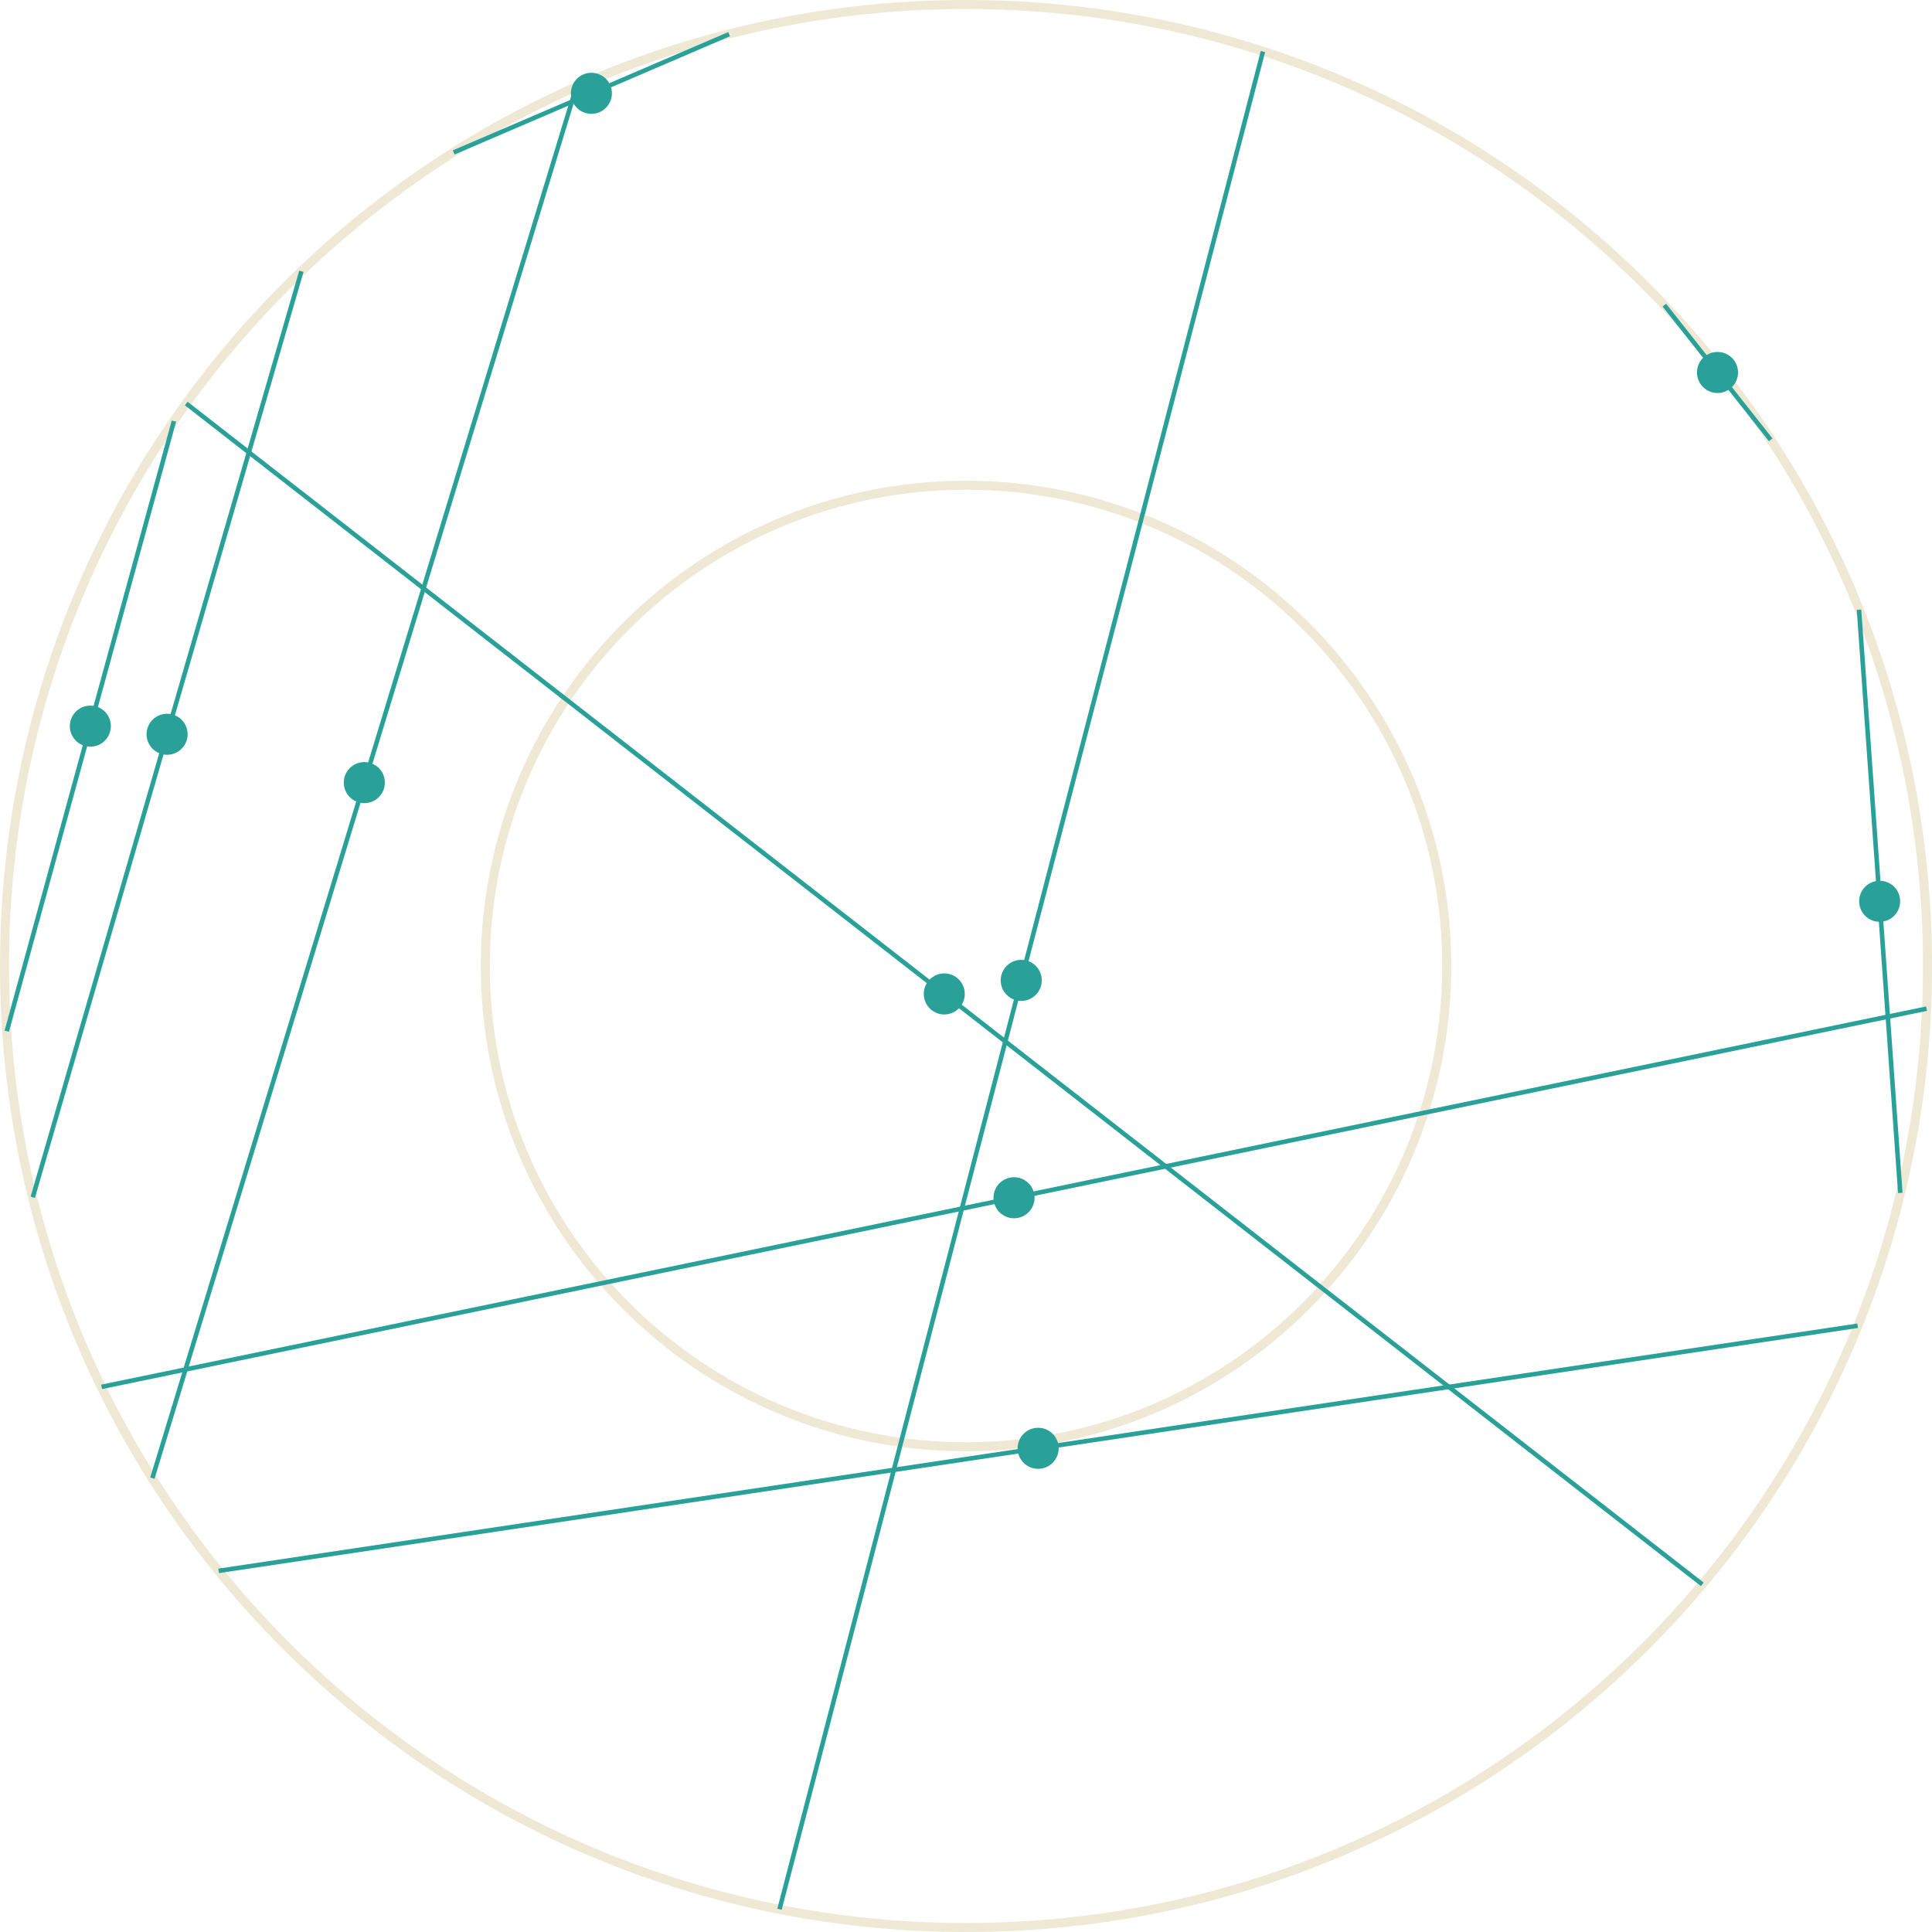
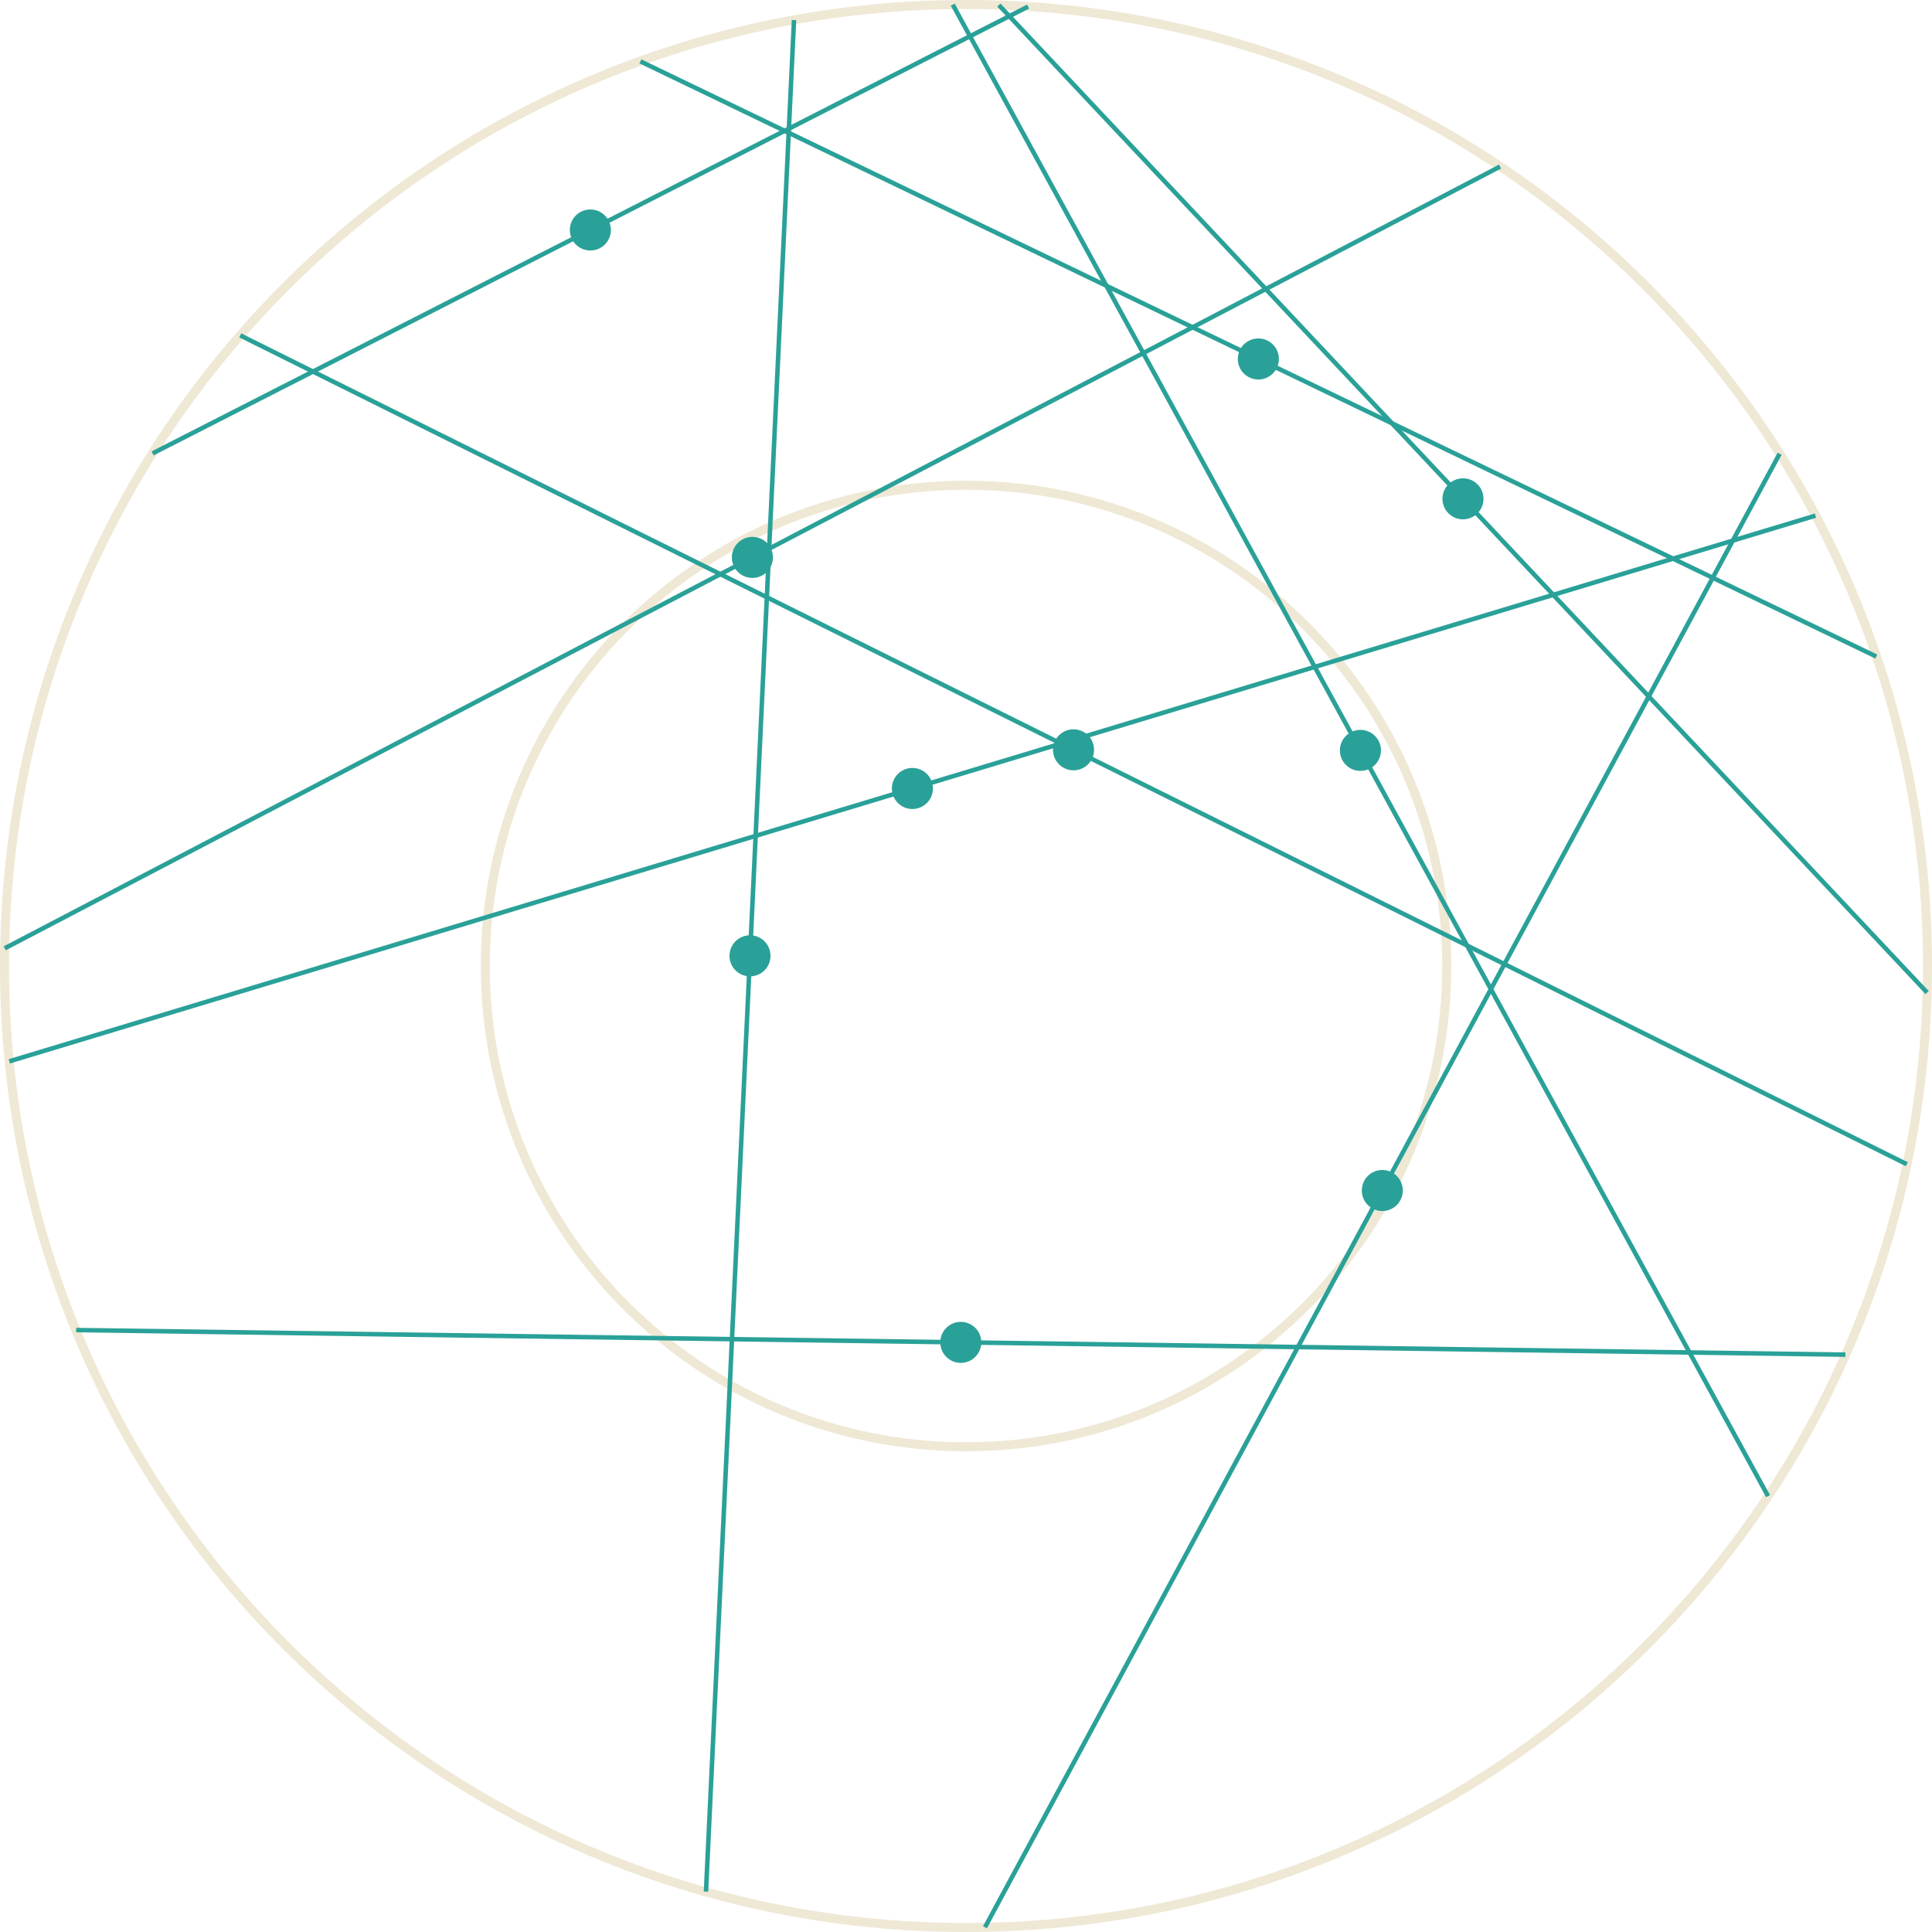
<svg xmlns="http://www.w3.org/2000/svg" version="1.1" width="170.879pt" height="170.879pt" viewBox="148.183 52.801 170.879 170.879">
  <g id="page1">
    <path d="M318.664 138.238C318.664 91.273 280.59 53.199 233.625 53.199C186.656 53.199 148.582 91.273 148.582 138.238C148.582 185.207 186.656 223.281 233.625 223.281C280.59 223.281 318.664 185.207 318.664 138.238Z" stroke="#eee8d5" fill="none" stroke-width=".797" />
    <path d="M276.144 138.238C276.144 114.758 257.109 95.719 233.625 95.719C210.141 95.719 191.106 114.758 191.106 138.238C191.106 161.723 210.141 180.762 233.625 180.762C257.109 180.762 276.144 161.723 276.144 138.238Z" stroke="#eee8d5" fill="none" stroke-width=".797" stroke-miterlimit="10" />
-     <path d="M239.289 158.738C239.289 157.957 238.656 157.32 237.871 157.32C237.09 157.32 236.453 157.957 236.453 158.738C236.453 159.519 237.09 160.156 237.871 160.156C238.656 160.156 239.289 159.519 239.289 158.738Z" fill="#2aa198" />
-     <path d="M239.289 158.738C239.289 157.957 238.656 157.32 237.871 157.32C237.09 157.32 236.453 157.957 236.453 158.738C236.453 159.519 237.09 160.156 237.871 160.156C238.656 160.156 239.289 159.519 239.289 158.738Z" stroke="#2aa198" fill="none" stroke-width=".797" stroke-miterlimit="10" />
-     <path d="M318.578 142.012L157.168 175.465" stroke="#2aa198" fill="none" stroke-width=".399" stroke-miterlimit="10" />
-     <path d="M233.117 140.711C233.117 139.93 232.484 139.293 231.699 139.293C230.918 139.293 230.285 139.93 230.285 140.711S230.918 142.129 231.699 142.129C232.484 142.129 233.117 141.492 233.117 140.711Z" fill="#2aa198" />
-     <path d="M233.117 140.711C233.117 139.93 232.484 139.293 231.699 139.293C230.918 139.293 230.285 139.93 230.285 140.711S230.918 142.129 231.699 142.129C232.484 142.129 233.117 141.492 233.117 140.711Z" stroke="#2aa198" fill="none" stroke-width=".797" stroke-miterlimit="10" />
-     <path d="M298.746 192.93L164.656 88.492" stroke="#2aa198" fill="none" stroke-width=".399" stroke-miterlimit="10" />
-     <path d="M181.824 122.019C181.824 121.238 181.191 120.602 180.406 120.602C179.625 120.602 178.988 121.238 178.988 122.019C178.988 122.805 179.625 123.438 180.406 123.438C181.191 123.438 181.824 122.805 181.824 122.019Z" fill="#2aa198" />
-     <path d="M181.824 122.019C181.824 121.238 181.191 120.602 180.406 120.602C179.625 120.602 178.988 121.238 178.988 122.019C178.988 122.805 179.625 123.438 180.406 123.438C181.191 123.438 181.824 122.805 181.824 122.019Z" stroke="#2aa198" fill="none" stroke-width=".797" stroke-miterlimit="10" />
-     <path d="M199.156 60.5L161.66 183.539" stroke="#2aa198" fill="none" stroke-width=".399" stroke-miterlimit="10" />
-     <path d="M157.59 117.027C157.59 116.242 156.957 115.609 156.172 115.609C155.391 115.609 154.758 116.242 154.758 117.027C154.758 117.809 155.391 118.445 156.172 118.445C156.957 118.445 157.59 117.809 157.59 117.027Z" fill="#2aa198" />
-     <path d="M157.59 117.027C157.59 116.242 156.957 115.609 156.172 115.609C155.391 115.609 154.758 116.242 154.758 117.027C154.758 117.809 155.391 118.445 156.172 118.445C156.957 118.445 157.59 117.809 157.59 117.027Z" stroke="#2aa198" fill="none" stroke-width=".797" stroke-miterlimit="10" />
-     <path d="M148.781 144.008L163.566 90.047" stroke="#2aa198" fill="none" stroke-width=".399" stroke-miterlimit="10" />
-     <path d="M164.379 117.746C164.379 116.961 163.742 116.328 162.961 116.328C162.18 116.328 161.543 116.961 161.543 117.746C161.543 118.527 162.18 119.16 162.961 119.16C163.742 119.16 164.379 118.527 164.379 117.746Z" fill="#2aa198" />
-     <path d="M164.379 117.746C164.379 116.961 163.742 116.328 162.961 116.328C162.18 116.328 161.543 116.961 161.543 117.746C161.543 118.527 162.18 119.16 162.961 119.16C163.742 119.16 164.379 118.527 164.379 117.746Z" stroke="#2aa198" fill="none" stroke-width=".797" stroke-miterlimit="10" />
-     <path d="M174.84 76.793L151.082 158.695" stroke="#2aa198" fill="none" stroke-width=".399" stroke-miterlimit="10" />
-     <path d="M315.848 132.516C315.848 131.734 315.215 131.102 314.434 131.102C313.648 131.102 313.016 131.734 313.016 132.516C313.016 133.301 313.648 133.934 314.434 133.934C315.215 133.934 315.848 133.301 315.848 132.516Z" fill="#2aa198" />
-     <path d="M315.848 132.516C315.848 131.734 315.215 131.102 314.434 131.102C313.648 131.102 313.016 131.734 313.016 132.516C313.016 133.301 313.648 133.934 314.434 133.934C315.215 133.934 315.848 133.301 315.848 132.516Z" stroke="#2aa198" fill="none" stroke-width=".797" stroke-miterlimit="10" />
-     <path d="M312.606 106.727L316.258 158.309" stroke="#2aa198" fill="none" stroke-width=".399" stroke-miterlimit="10" />
-     <path d="M201.906 61.055C201.906 60.27 201.273 59.637 200.492 59.637C199.707 59.637 199.074 60.27 199.074 61.055C199.074 61.836 199.707 62.473 200.492 62.473C201.273 62.473 201.906 61.836 201.906 61.055Z" fill="#2aa198" />
-     <path d="M201.906 61.055C201.906 60.27 201.273 59.637 200.492 59.637C199.707 59.637 199.074 60.27 199.074 61.055C199.074 61.836 199.707 62.473 200.492 62.473C201.273 62.473 201.906 61.836 201.906 61.055Z" stroke="#2aa198" fill="none" stroke-width=".797" stroke-miterlimit="10" />
-     <path d="M212.672 55.824L188.309 66.285" stroke="#2aa198" fill="none" stroke-width=".399" stroke-miterlimit="10" />
-     <path d="M241.422 180.898C241.422 180.113 240.785 179.481 240.004 179.481C239.219 179.481 238.586 180.113 238.586 180.898C238.586 181.68 239.219 182.316 240.004 182.316C240.785 182.316 241.422 181.68 241.422 180.898Z" fill="#2aa198" />
-     <path d="M241.422 180.898C241.422 180.113 240.785 179.481 240.004 179.481C239.219 179.481 238.586 180.113 238.586 180.898C238.586 181.68 239.219 182.316 240.004 182.316C240.785 182.316 241.422 181.68 241.422 180.898Z" stroke="#2aa198" fill="none" stroke-width=".797" stroke-miterlimit="10" />
-     <path d="M312.484 170.059L167.523 191.738" stroke="#2aa198" fill="none" stroke-width=".399" stroke-miterlimit="10" />
-     <path d="M301.508 85.746C301.508 84.961 300.875 84.328 300.09 84.328C299.309 84.328 298.672 84.961 298.672 85.746C298.672 86.527 299.309 87.164 300.09 87.164C300.875 87.164 301.508 86.527 301.508 85.746Z" fill="#2aa198" />
-     <path d="M301.508 85.746C301.508 84.961 300.875 84.328 300.09 84.328C299.309 84.328 298.672 84.961 298.672 85.746C298.672 86.527 299.309 87.164 300.09 87.164C300.875 87.164 301.508 86.527 301.508 85.746Z" stroke="#2aa198" fill="none" stroke-width=".797" stroke-miterlimit="10" />
-     <path d="M295.387 79.789L304.797 91.703" stroke="#2aa198" fill="none" stroke-width=".399" stroke-miterlimit="10" />
-     <path d="M239.926 139.512C239.926 138.727 239.293 138.094 238.508 138.094C237.727 138.094 237.09 138.727 237.09 139.512C237.09 140.293 237.727 140.93 238.508 140.93C239.293 140.93 239.926 140.293 239.926 139.512Z" fill="#2aa198" />
-     <path d="M239.926 139.512C239.926 138.727 239.293 138.094 238.508 138.094C237.727 138.094 237.09 138.727 237.09 139.512C237.09 140.293 237.727 140.93 238.508 140.93C239.293 140.93 239.926 140.293 239.926 139.512Z" stroke="#2aa198" fill="none" stroke-width=".797" stroke-miterlimit="10" />
-     <path d="M217.129 221.664L259.887 57.359" stroke="#2aa198" fill="none" stroke-width=".399" stroke-miterlimit="10" />
+     <path d="M230.297 122.539C230.297 121.754 229.664 121.121 228.883 121.121C228.098 121.121 227.465 121.754 227.465 122.539C227.465 123.32 228.098 123.957 228.883 123.957C229.664 123.957 230.297 123.32 230.297 122.539Z" fill="#2aa198" />
+     <path d="M230.297 122.539C230.297 121.754 229.664 121.121 228.883 121.121C228.098 121.121 227.465 121.754 227.465 122.539C227.465 123.32 228.098 123.957 228.883 123.957C229.664 123.957 230.297 123.32 230.297 122.539Z" stroke="#2aa198" fill="none" stroke-width=".797" stroke-miterlimit="10" />
+     <path d="M308.754 98.406L149.008 146.672" stroke="#2aa198" fill="none" stroke-width=".399" stroke-miterlimit="10" />
+     <path d="M269.926 119.172C269.926 118.387 269.289 117.754 268.508 117.754C267.723 117.754 267.09 118.387 267.09 119.172C267.09 119.953 267.723 120.586 268.508 120.586C269.289 120.586 269.926 119.953 269.926 119.172Z" fill="#2aa198" />
+     <path d="M269.926 119.172C269.926 118.387 269.289 117.754 268.508 117.754C267.723 117.754 267.09 118.387 267.09 119.172C267.09 119.953 267.723 120.586 268.508 120.586C269.289 120.586 269.926 119.953 269.926 119.172Z" stroke="#2aa198" fill="none" stroke-width=".797" stroke-miterlimit="10" />
+     <path d="M304.562 185.129L232.449 53.211" stroke="#2aa198" fill="none" stroke-width=".399" stroke-miterlimit="10" />
+     <path d="M271.859 158.098C271.859 157.312 271.227 156.68 270.445 156.68C269.66 156.68 269.027 157.312 269.027 158.098C269.027 158.879 269.66 159.516 270.445 159.516C271.227 159.516 271.859 158.879 271.859 158.098Z" fill="#2aa198" />
+     <path d="M271.859 158.098C271.859 157.312 271.227 156.68 270.445 156.68C269.66 156.68 269.027 157.312 269.027 158.098C269.027 158.879 269.66 159.516 270.445 159.516C271.227 159.516 271.859 158.879 271.859 158.098Z" stroke="#2aa198" fill="none" stroke-width=".797" stroke-miterlimit="10" />
+     <path d="M305.586 92.934L235.301 223.262" stroke="#2aa198" fill="none" stroke-width=".399" stroke-miterlimit="10" />
+     <path d="M215.934 137.34C215.934 136.559 215.301 135.922 214.519 135.922C213.734 135.922 213.102 136.559 213.102 137.34C213.102 138.125 213.734 138.758 214.519 138.758C215.301 138.758 215.934 138.125 215.934 137.34Z" fill="#2aa198" />
+     <path d="M215.934 137.34C215.934 136.559 215.301 135.922 214.519 135.922C213.734 135.922 213.102 136.559 213.102 137.34C213.102 138.125 213.734 138.758 214.519 138.758C215.301 138.758 215.934 138.125 215.934 137.34Z" stroke="#2aa198" fill="none" stroke-width=".797" stroke-miterlimit="10" />
+     <path d="M218.41 54.574L210.625 220.106" stroke="#2aa198" fill="none" stroke-width=".399" stroke-miterlimit="10" />
+     <path d="M278.996 96.918C278.996 96.137 278.363 95.504 277.578 95.504C276.797 95.504 276.16 96.137 276.16 96.918C276.16 97.703 276.797 98.336 277.578 98.336C278.363 98.336 278.996 97.703 278.996 96.918Z" fill="#2aa198" />
+     <path d="M278.996 96.918C278.996 96.137 278.363 95.504 277.578 95.504C276.797 95.504 276.16 96.137 276.16 96.918C276.16 97.703 276.797 98.336 277.578 98.336C278.363 98.336 278.996 97.703 278.996 96.918Z" stroke="#2aa198" fill="none" stroke-width=".797" stroke-miterlimit="10" />
+     <path d="M318.625 140.586L236.531 53.25" stroke="#2aa198" fill="none" stroke-width=".399" stroke-miterlimit="10" />
+     <path d="M216.148 102.102C216.148 101.32 215.512 100.684 214.731 100.684C213.949 100.684 213.312 101.32 213.312 102.102C213.312 102.887 213.949 103.519 214.731 103.519C215.512 103.519 216.148 102.887 216.148 102.102Z" fill="#2aa198" />
+     <path d="M216.148 102.102C216.148 101.32 215.512 100.684 214.731 100.684C213.949 100.684 213.312 101.32 213.312 102.102C213.312 102.887 213.949 103.519 214.731 103.519C215.512 103.519 216.148 102.887 216.148 102.102Z" stroke="#2aa198" fill="none" stroke-width=".797" stroke-miterlimit="10" />
+     <path d="M148.602 136.676L280.859 67.531" stroke="#2aa198" fill="none" stroke-width=".399" stroke-miterlimit="10" />
+     <path d="M234.578 171.531C234.578 170.746 233.945 170.113 233.16 170.113C232.379 170.113 231.746 170.746 231.746 171.531C231.746 172.312 232.379 172.945 233.16 172.945C233.945 172.945 234.578 172.312 234.578 171.531Z" fill="#2aa198" />
+     <path d="M234.578 171.531C234.578 170.746 233.945 170.113 233.16 170.113C232.379 170.113 231.746 170.746 231.746 171.531C231.746 172.312 232.379 172.945 233.16 172.945C233.945 172.945 234.578 172.312 234.578 171.531Z" stroke="#2aa198" fill="none" stroke-width=".797" stroke-miterlimit="10" />
+     <path d="M311.402 172.617L154.922 170.441" stroke="#2aa198" fill="none" stroke-width=".399" stroke-miterlimit="10" />
+     <path d="M260.898 84.551C260.898 83.766 260.262 83.133 259.481 83.133C258.695 83.133 258.062 83.766 258.062 84.551C258.062 85.332 258.695 85.969 259.481 85.969C260.262 85.969 260.898 85.332 260.898 84.551Z" fill="#2aa198" />
+     <path d="M260.898 84.551C260.898 83.766 260.262 83.133 259.481 83.133C258.695 83.133 258.062 83.766 258.062 84.551C258.062 85.332 258.695 85.969 259.481 85.969C260.262 85.969 260.898 85.332 260.898 84.551Z" stroke="#2aa198" fill="none" stroke-width=".797" stroke-miterlimit="10" />
+     <path d="M314.137 110.871L204.824 58.23" stroke="#2aa198" fill="none" stroke-width=".399" stroke-miterlimit="10" />
+     <path d="M244.551 119.121C244.551 118.336 243.914 117.703 243.133 117.703C242.348 117.703 241.715 118.336 241.715 119.121C241.715 119.902 242.348 120.535 243.133 120.535C243.914 120.535 244.551 119.902 244.551 119.121Z" fill="#2aa198" />
+     <path d="M244.551 119.121C244.551 118.336 243.914 117.703 243.133 117.703C242.348 117.703 241.715 118.336 241.715 119.121C241.715 119.902 242.348 120.535 243.133 120.535C243.914 120.535 244.551 119.902 244.551 119.121Z" stroke="#2aa198" fill="none" stroke-width=".797" stroke-miterlimit="10" />
+     <path d="M169.43 82.465L316.836 155.773" stroke="#2aa198" fill="none" stroke-width=".399" stroke-miterlimit="10" />
+     <path d="M201.816 73.144C201.816 72.359 201.18 71.727 200.398 71.727C199.613 71.727 198.981 72.359 198.981 73.144C198.981 73.926 199.613 74.559 200.398 74.559C201.18 74.559 201.816 73.926 201.816 73.144Z" fill="#2aa198" />
+     <path d="M201.816 73.144C201.816 72.359 201.18 71.727 200.398 71.727C199.613 71.727 198.981 72.359 198.981 73.144C198.981 73.926 199.613 74.559 200.398 74.559C201.18 74.559 201.816 73.926 201.816 73.144Z" stroke="#2aa198" fill="none" stroke-width=".797" stroke-miterlimit="10" />
+     <path d="M239.113 53.383L161.68 92.902" stroke="#2aa198" fill="none" stroke-width=".399" stroke-miterlimit="10" />
  </g>
</svg>
